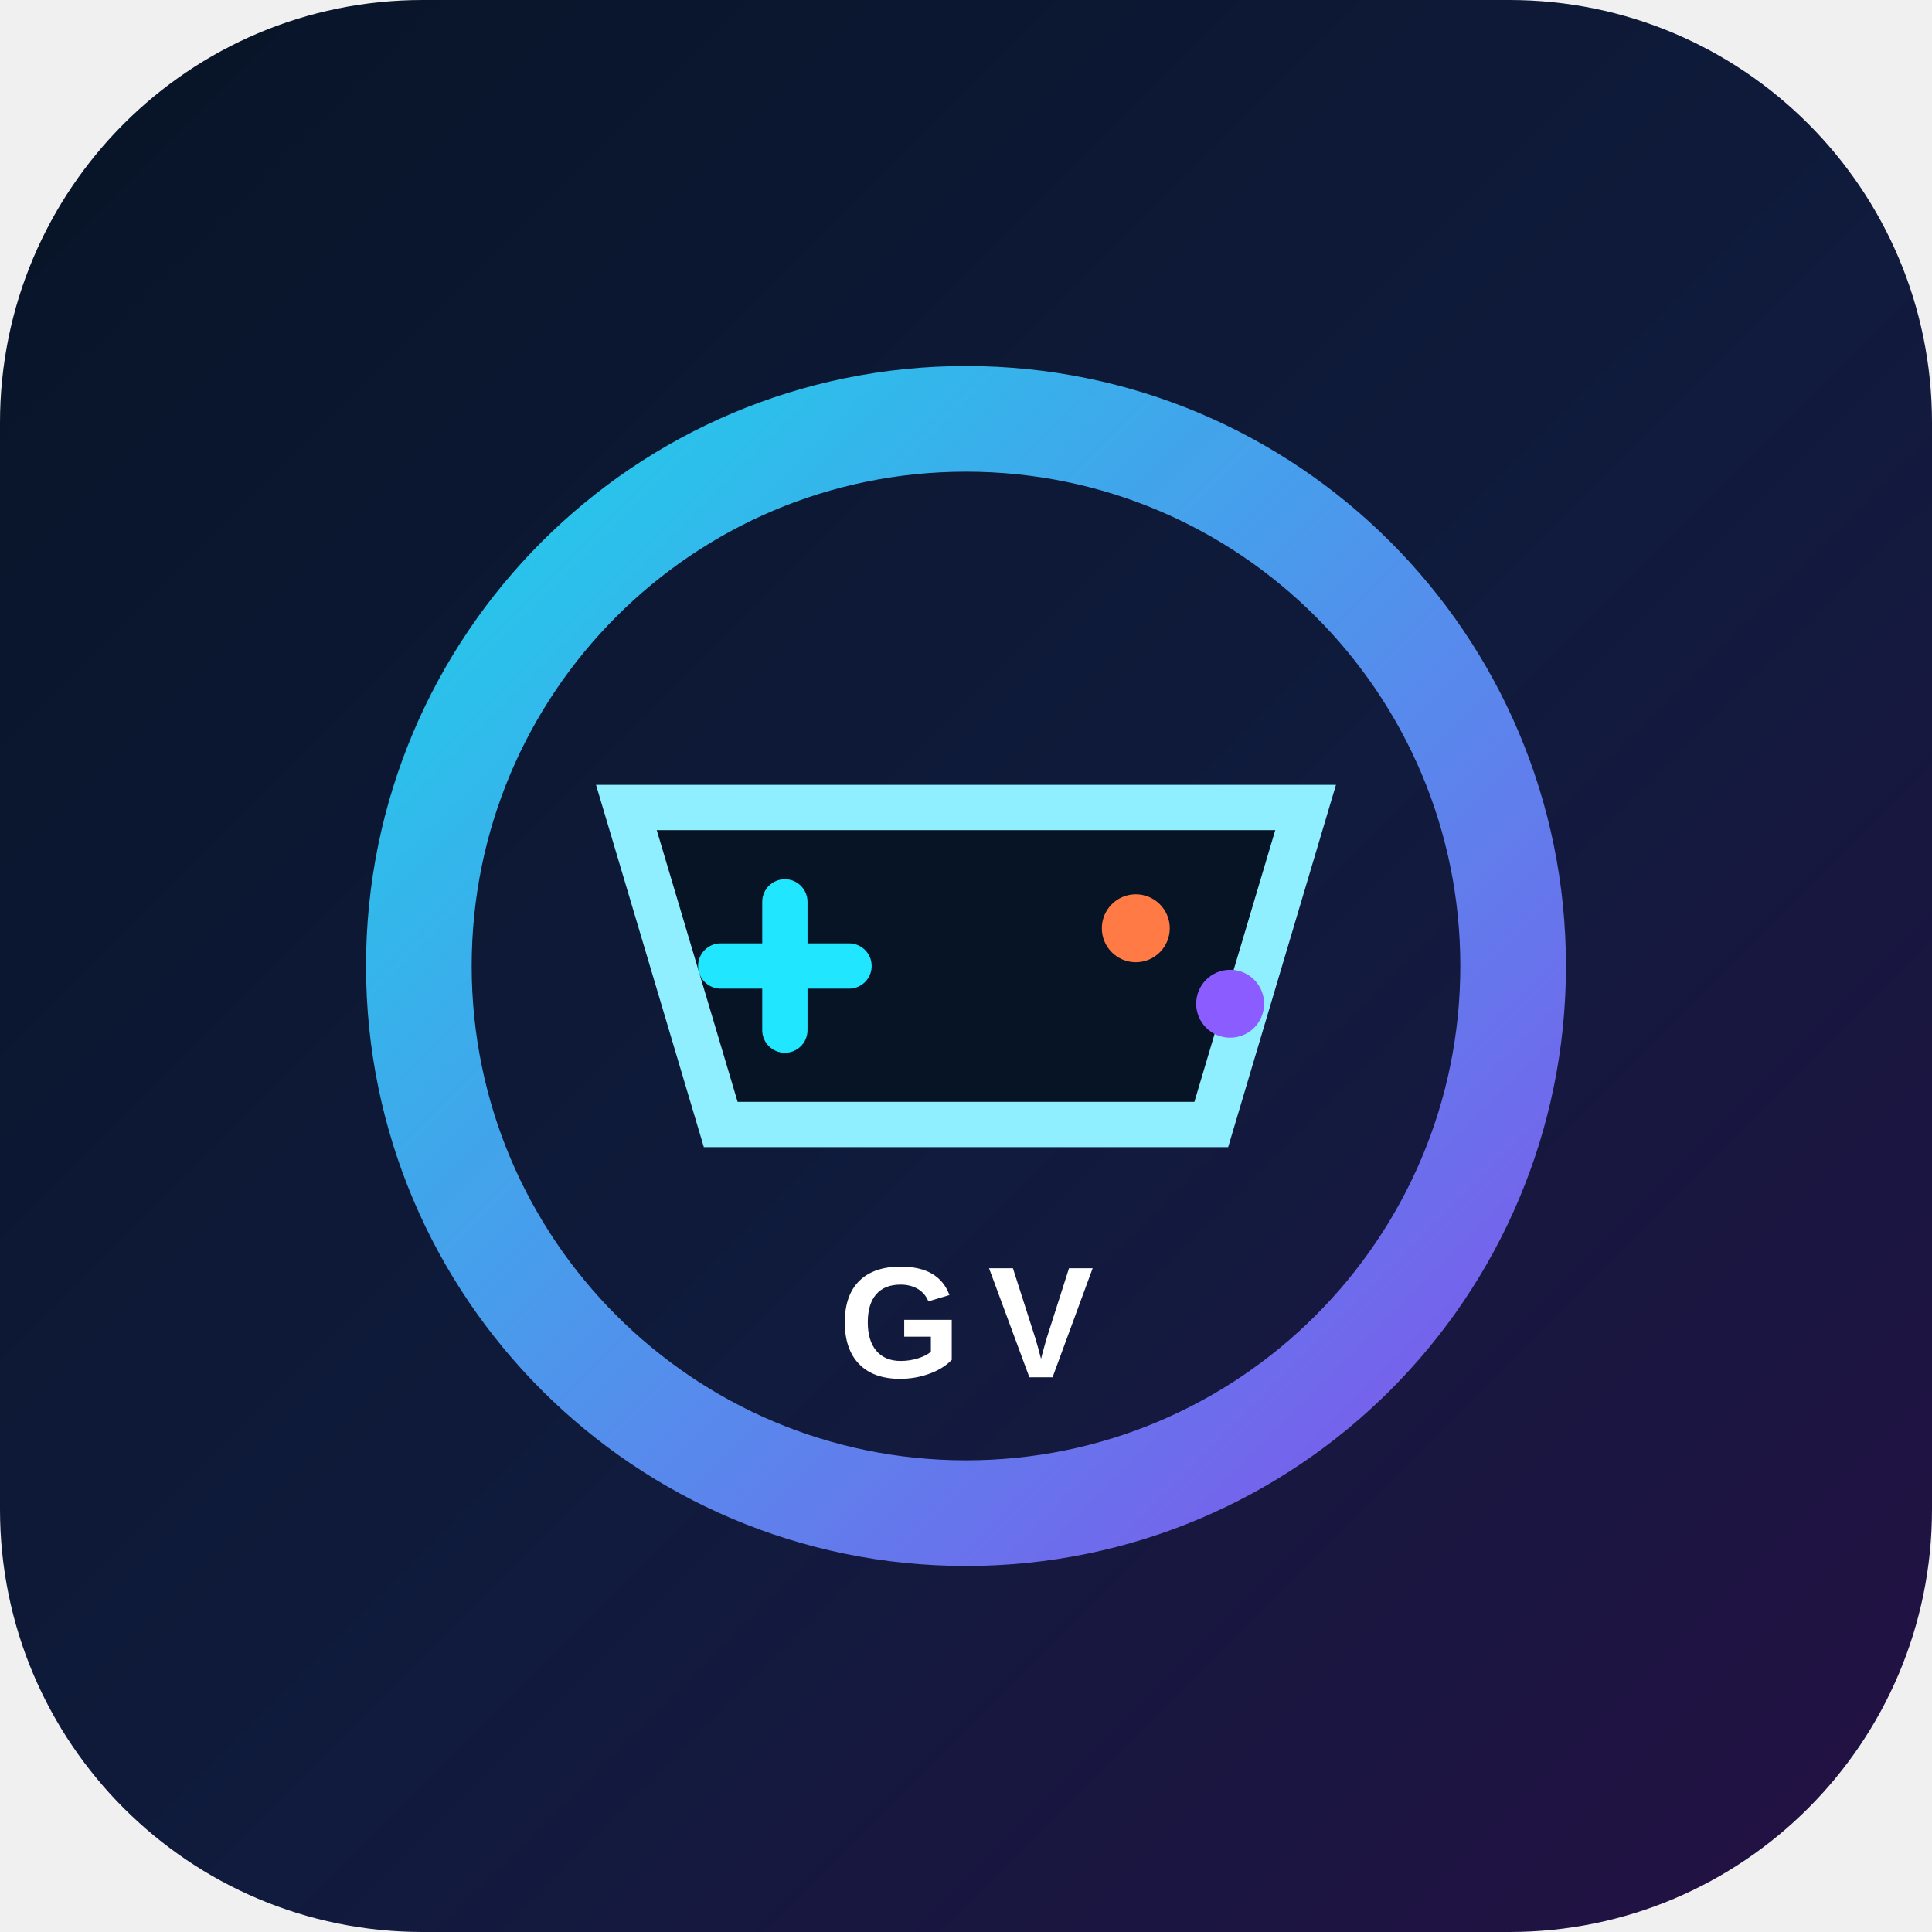
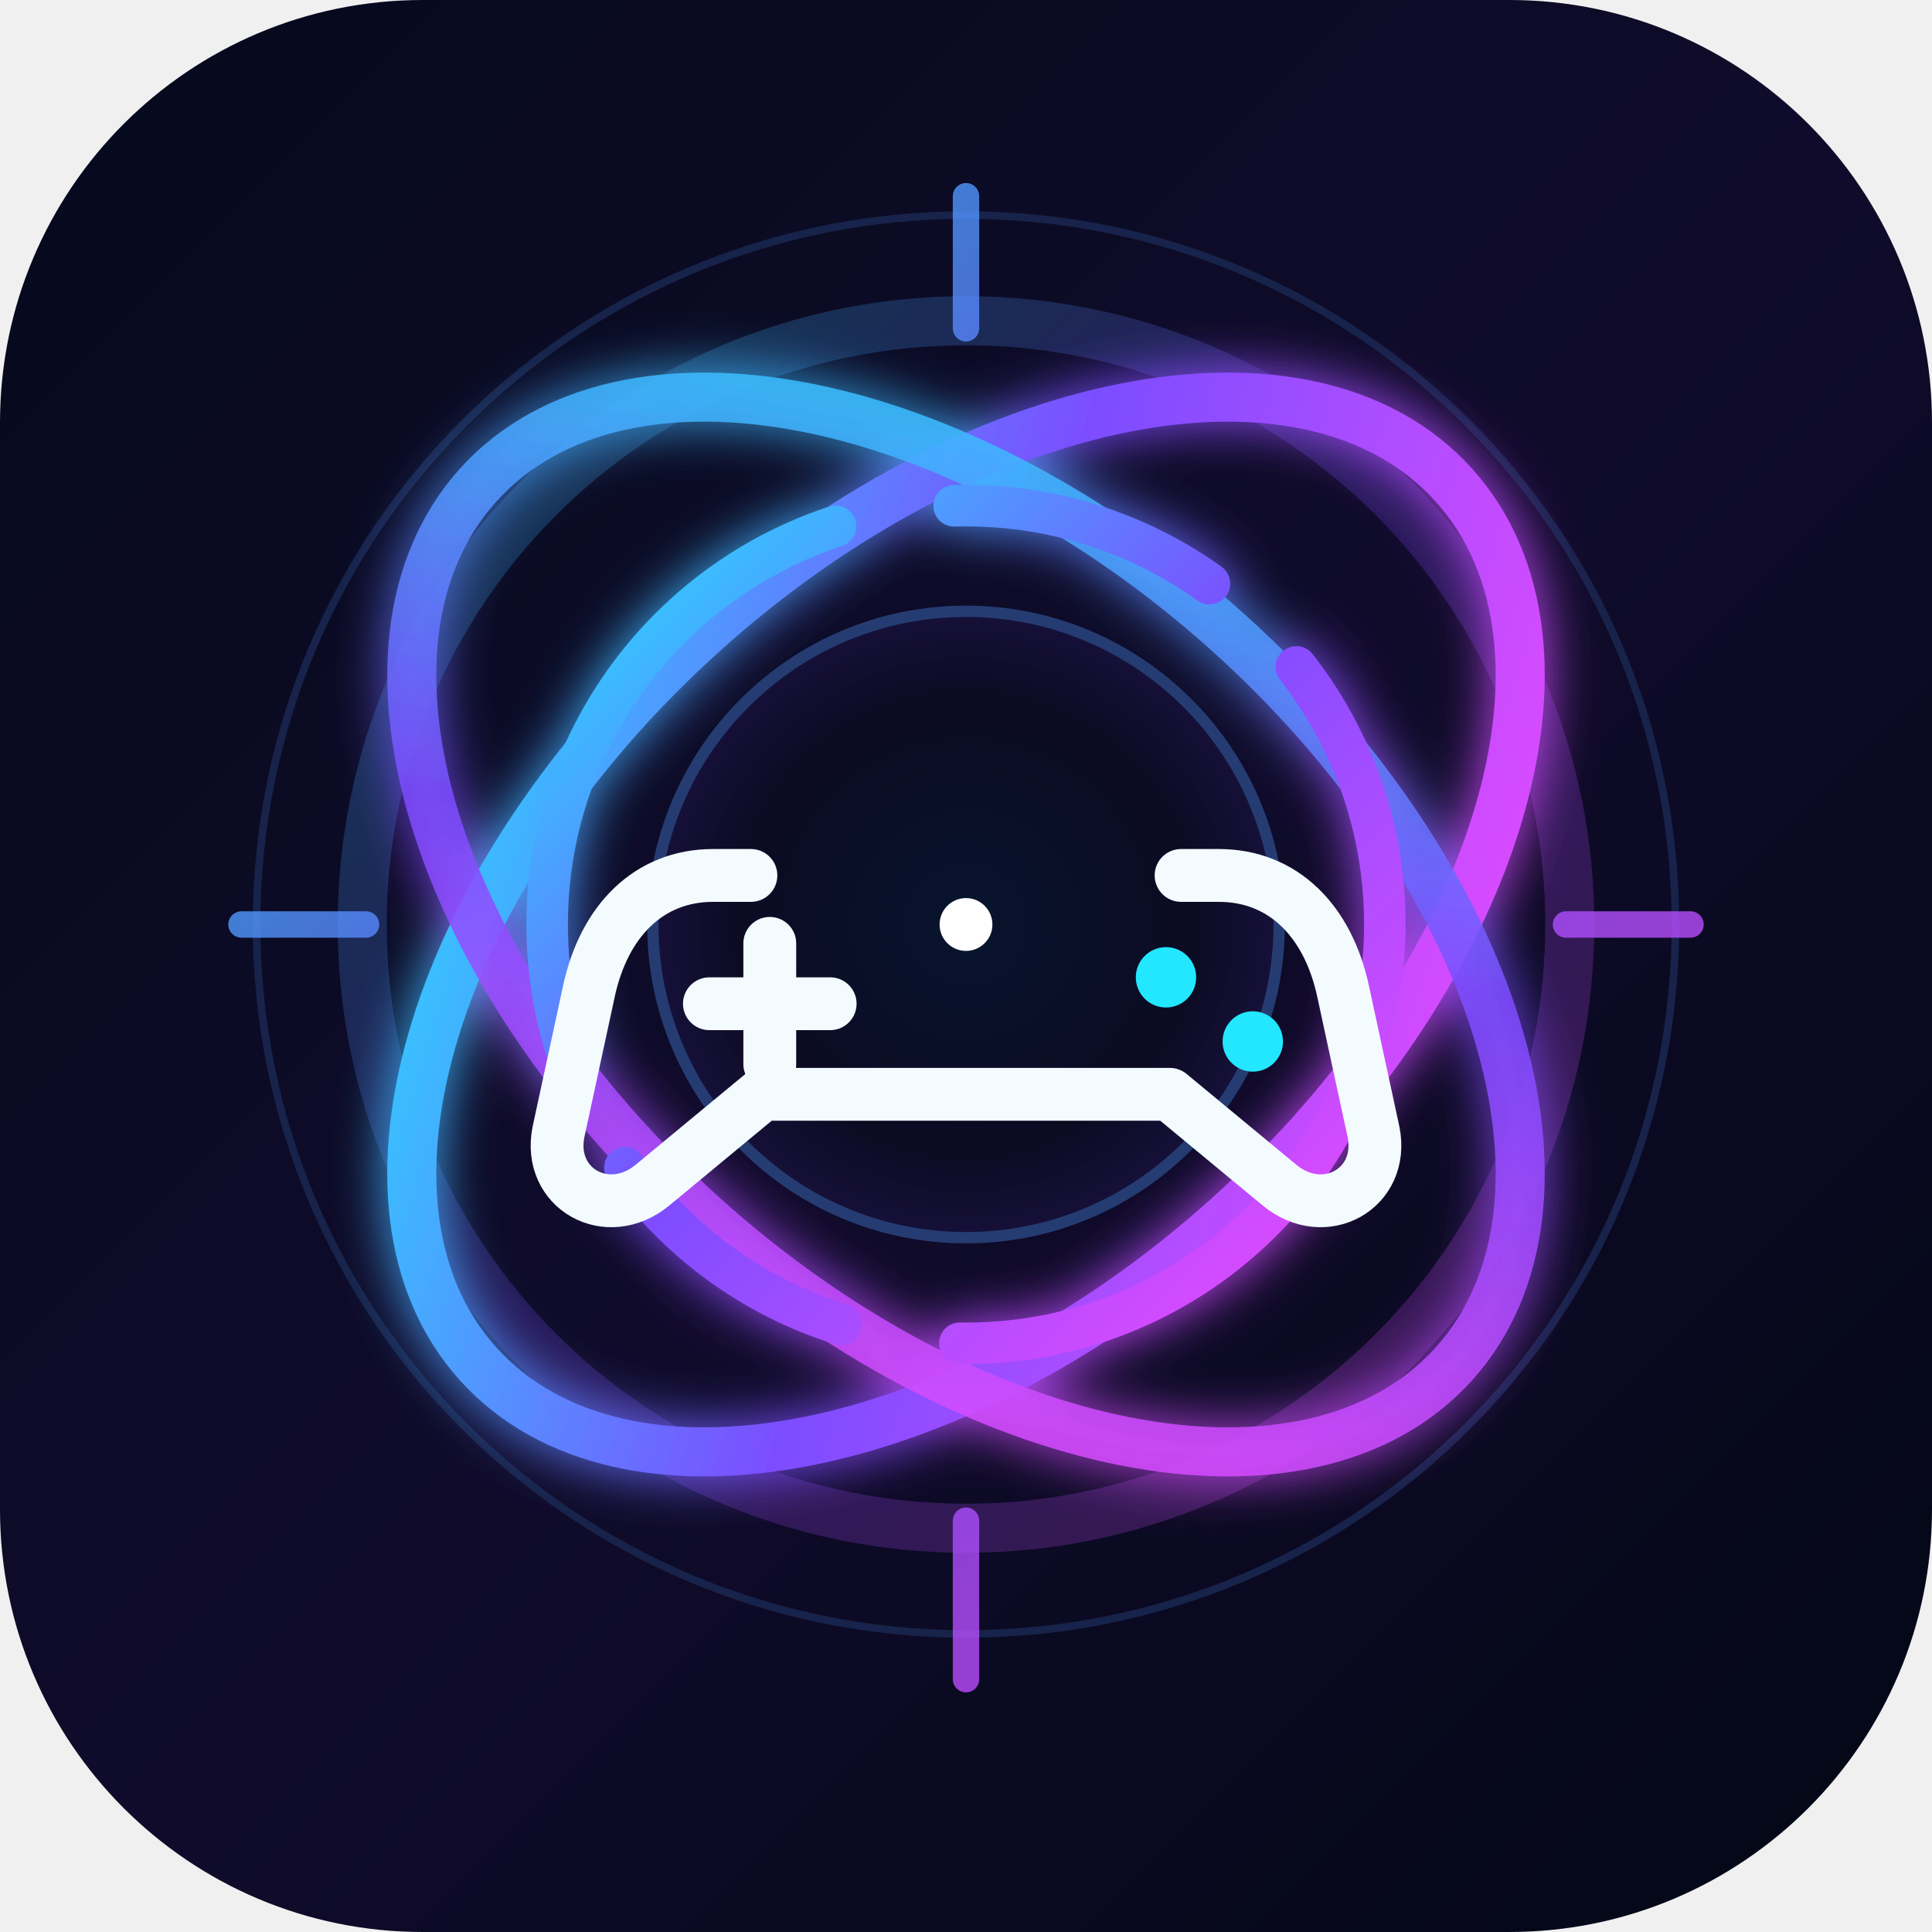
- <svg xmlns="http://www.w3.org/2000/svg" viewBox="0 0 512 512">
+ <svg xmlns="http://www.w3.org/2000/svg" viewBox="0 0 512 512" role="img" aria-labelledby="title">
  <defs>
    <linearGradient id="bg" x1="0" y1="0" x2="1" y2="1">
-       <stop offset="0" stop-color="#071426" />
-       <stop offset=".55" stop-color="#101b3d" />
-       <stop offset="1" stop-color="#241044" />
+       <stop offset="0" stop-color="#050a1c" />
+       <stop offset=".52" stop-color="#100b2b" />
+       <stop offset="1" stop-color="#020714" />
    </linearGradient>
-     <linearGradient id="v" x1="0" y1="0" x2="1" y2="1">
-       <stop offset="0" stop-color="#21e6ff" />
-       <stop offset="1" stop-color="#8b5cff" />
+     <linearGradient id="neon" x1="0" y1="0" x2="1" y2="1">
+       <stop offset="0" stop-color="#22e7ff" />
+       <stop offset=".48" stop-color="#7c4dff" />
+       <stop offset="1" stop-color="#f34cff" />
    </linearGradient>
+     <radialGradient id="core">
+       <stop offset="0" stop-color="#07142d" />
+       <stop offset=".72" stop-color="#0b0b22" />
+       <stop offset="1" stop-color="#161039" />
+     </radialGradient>
+     <filter id="glow" x="-50%" y="-50%" width="200%" height="200%">
+       <feGaussianBlur stdDeviation="7" result="blur" />
+       <feMerge>
+         <feMergeNode in="blur" />
+         <feMergeNode in="SourceGraphic" />
+       </feMerge>
+     </filter>
+     <clipPath id="round">
+       <rect width="512" height="512" rx="112" />
+     </clipPath>
  </defs>
-   <rect width="512" height="512" rx="112" fill="url(#bg)" />
-   <circle cx="256" cy="256" r="145" fill="none" stroke="url(#v)" stroke-width="28" opacity=".9" />
-   <path d="M166 214h180l-25 84H191z" fill="#071426" stroke="#8fefff" stroke-width="12" />
-   <path d="M208 239v34M191 256h34" stroke="#21e6ff" stroke-width="12" stroke-linecap="round" />
-   <circle cx="301" cy="246" r="9" fill="#ff7a45" />
-   <circle cx="326" cy="266" r="9" fill="#8b5cff" />
-   <text x="256" y="365" fill="#fff" font-family="Arial,sans-serif" font-size="42" font-weight="800" text-anchor="middle" letter-spacing="7">GV</text>
+   <g clip-path="url(#round)">
+     <rect width="512" height="512" fill="url(#bg)" />
+     <circle cx="256" cy="245" r="188" fill="none" stroke="#17234a" stroke-width="2" />
+     <circle cx="256" cy="245" r="160" fill="none" stroke="url(#neon)" stroke-width="13" opacity=".22" />
+     <g fill="none" stroke="url(#neon)" stroke-linecap="round" filter="url(#glow)">
+       <ellipse cx="256" cy="245" rx="174" ry="104" stroke-width="13" transform="rotate(-42 256 245)" />
+       <ellipse cx="256" cy="245" rx="174" ry="104" stroke-width="13" transform="rotate(42 256 245)" opacity=".86" />
+       <circle cx="256" cy="245" r="111" stroke-width="11" stroke-dasharray="176 32 72 32" />
+     </g>
+     <circle cx="256" cy="245" r="83" fill="url(#core)" stroke="#253c72" stroke-width="3" />
+     <g fill="none" stroke="#f3fbff" stroke-linecap="round" stroke-linejoin="round" stroke-width="14">
+       <path d="M199 232h-10c-17 0-29 12-33 31l-8 37c-3 15 13 24 25 14l29-24h108l29 24c12 10 28 1 25-14l-8-37c-4-19-16-31-33-31h-10" />
+       <path d="M204 250v32M188 266h32" />
+     </g>
+     <g fill="#22e7ff">
+       <circle cx="309" cy="259" r="8" />
+       <circle cx="332" cy="276" r="8" />
+     </g>
+     <path d="M256 52v35M256 403v42M64 245h33M415 245h33" stroke="url(#neon)" stroke-width="7" stroke-linecap="round" opacity=".8" />
+     <circle cx="256" cy="245" r="7" fill="#fff" />
+   </g>
</svg>
